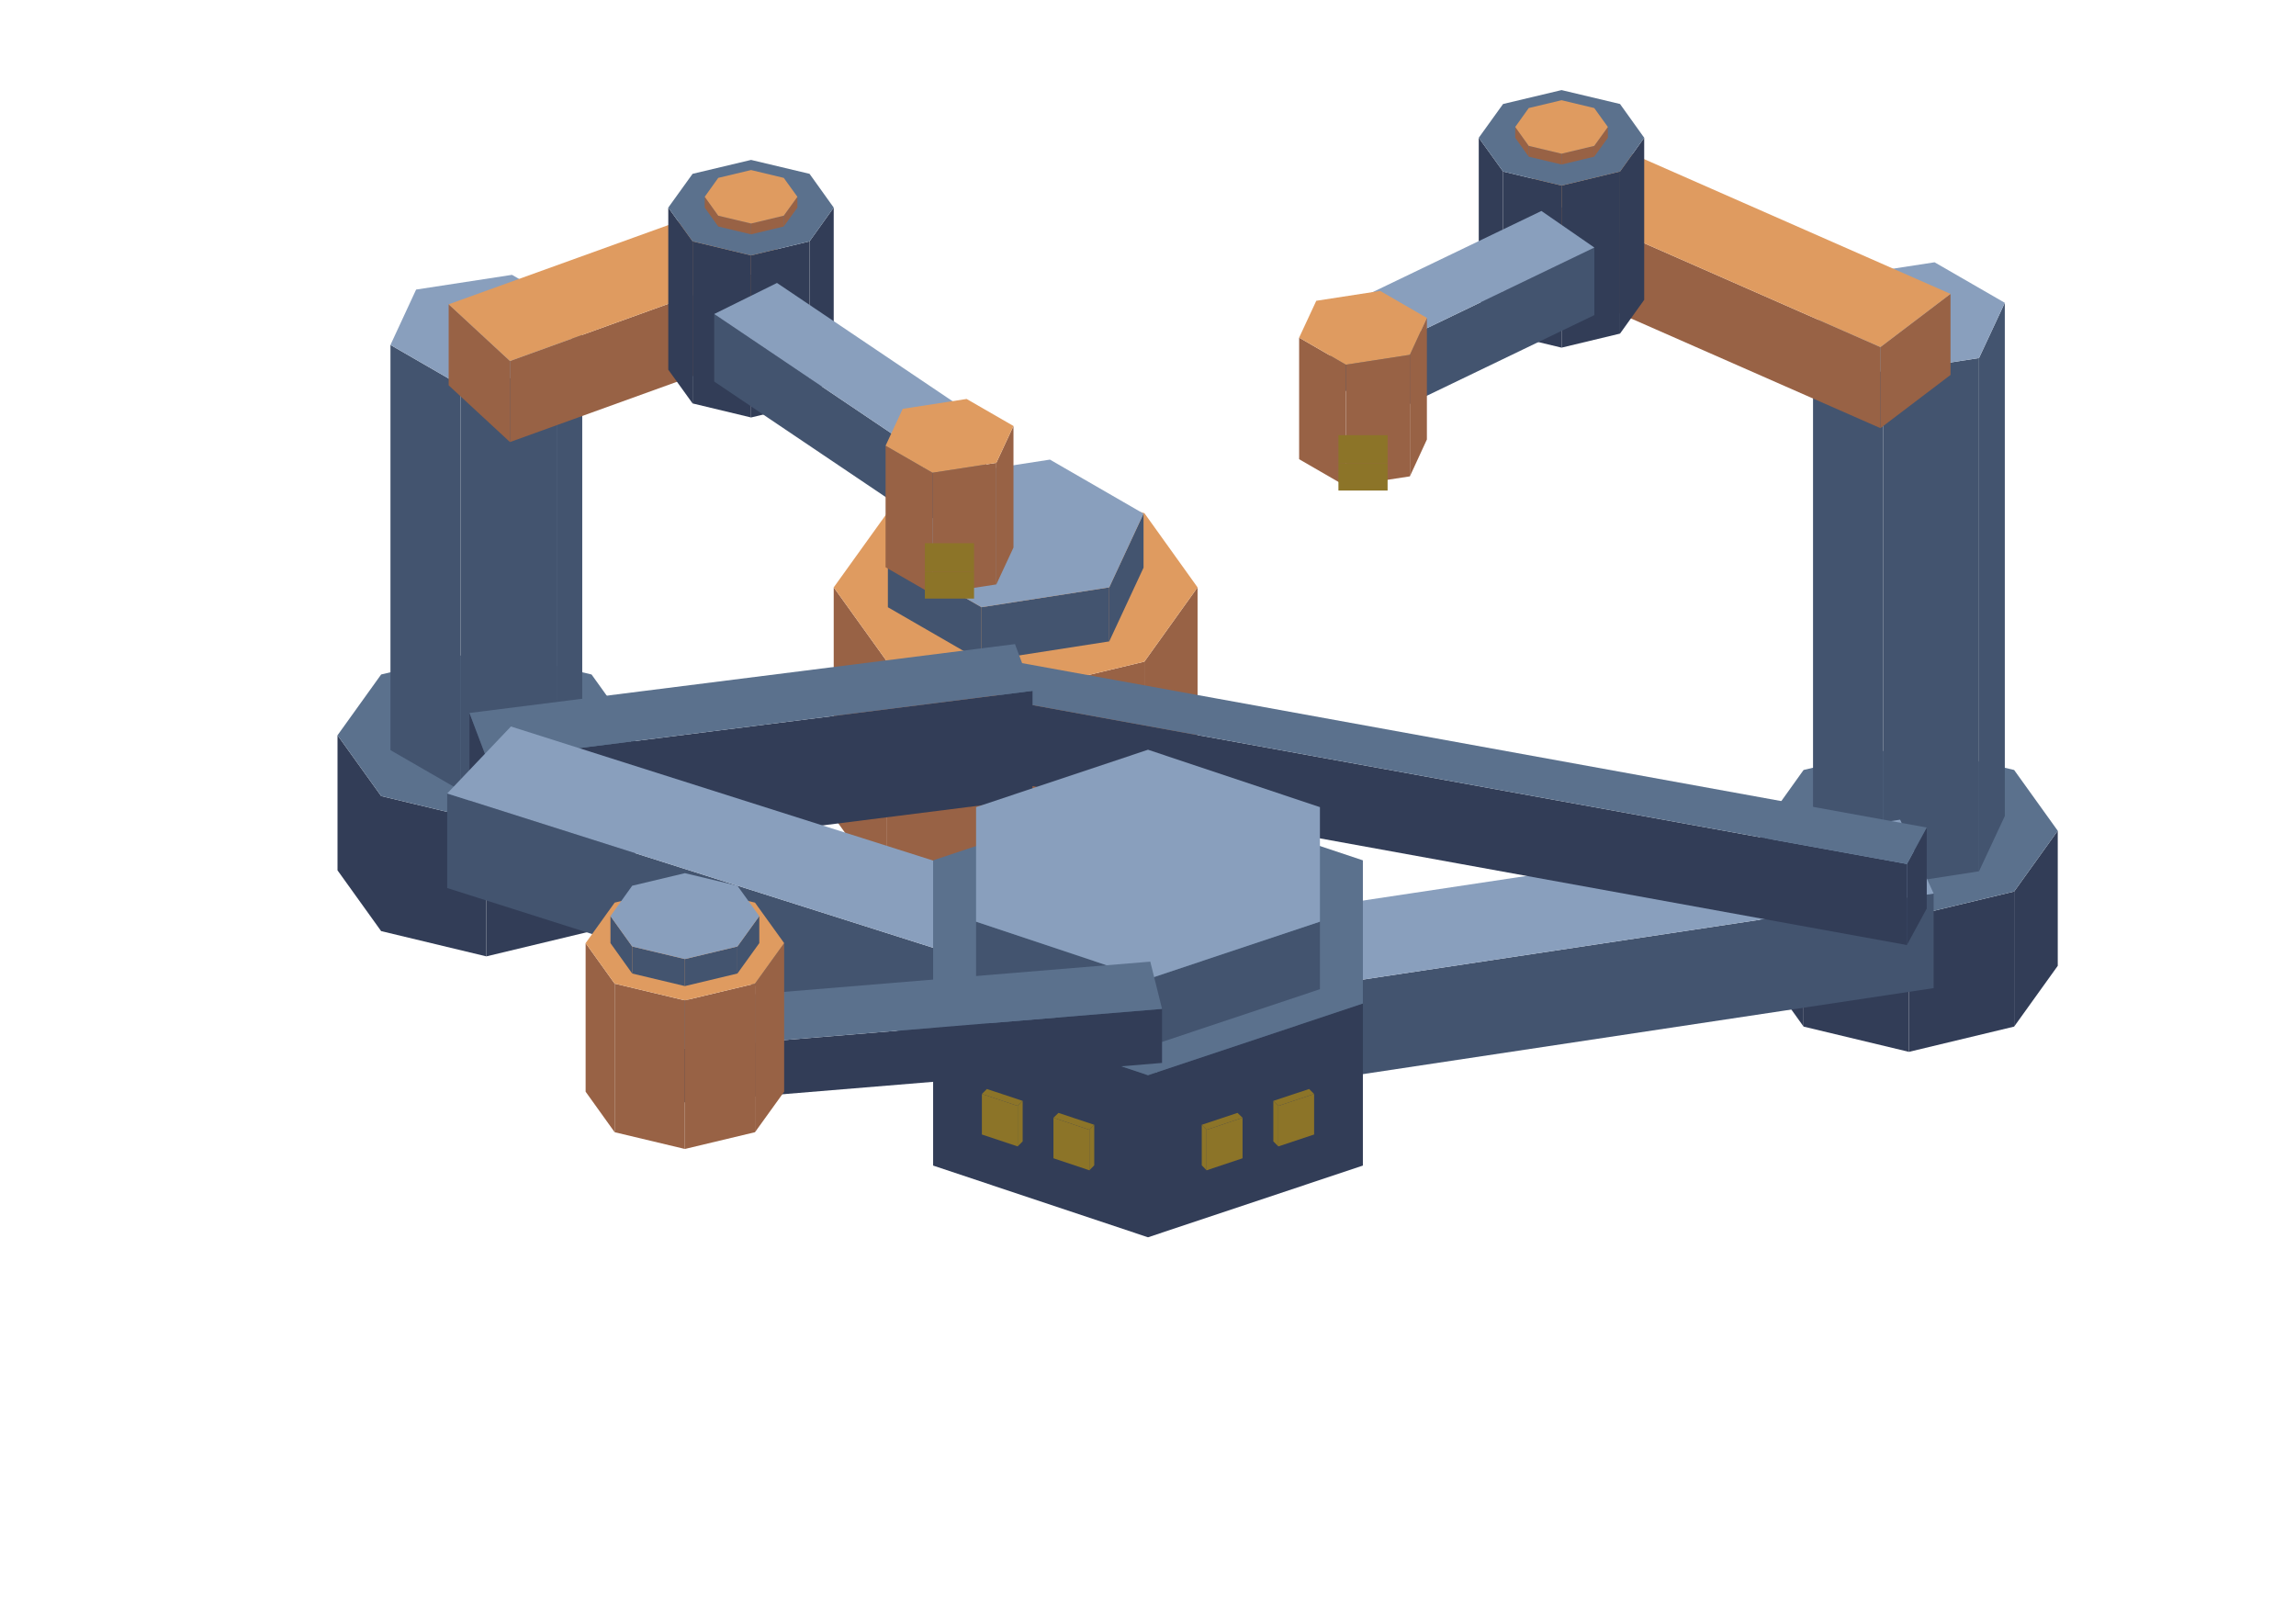
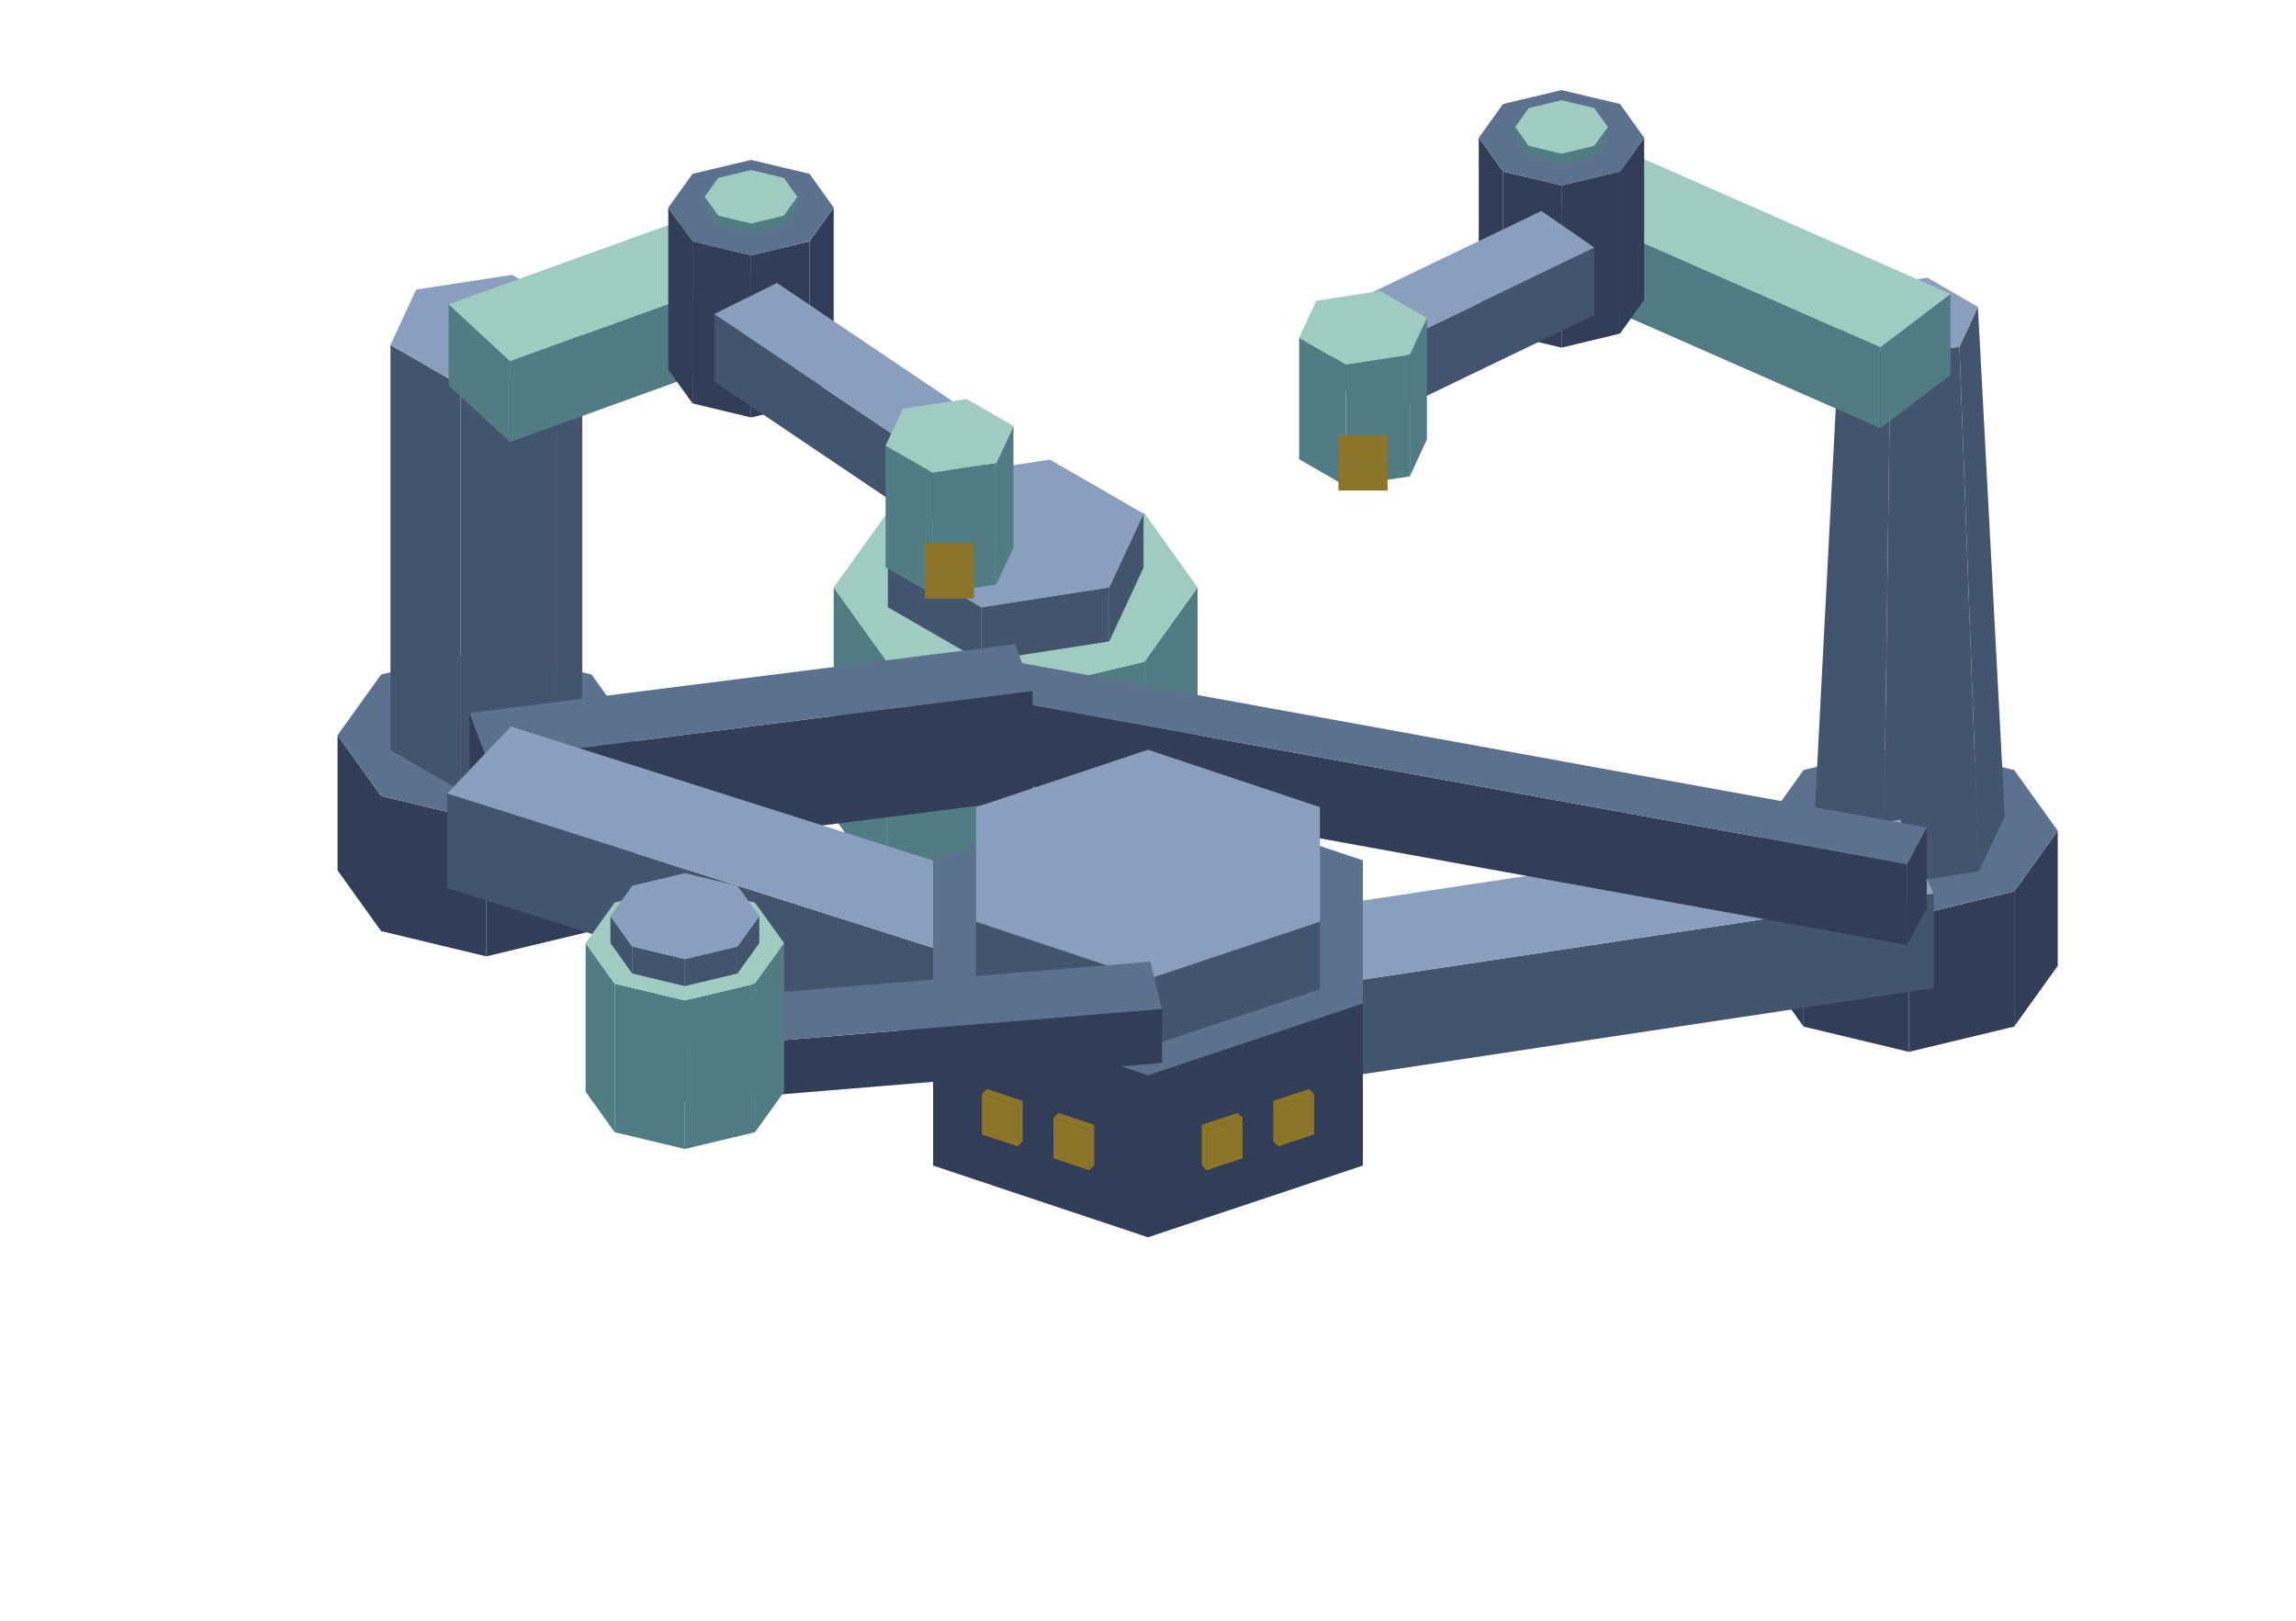
<svg xmlns="http://www.w3.org/2000/svg" width="170" height="120" viewBox="0 0 170 120">
-   <polygon fill="#986245" points="75.2,51.27 84.73,48.99 84.73,65.99 75.2,68.27" />
-   <polygon fill="#986245" points="65.68,48.99 75.2,51.27 75.2,68.27 65.68,65.99" />
-   <polygon fill="#986245" points="61.73,43.49 65.68,48.99 65.68,65.99 61.73,60.49" />
-   <polygon fill="#986245" points="84.73,48.99 88.67,43.49 88.67,60.49 84.73,65.99" />
-   <polygon fill="#df9b60" points="84.73,48.99 75.2,51.27 65.68,48.99 61.73,43.49 65.68,37.99 75.2,35.72 84.73,37.99 88.67,43.49" />
+   <polygon fill="#527c83" points="75.2,51.27 84.73,48.99 84.73,65.99 75.2,68.27" />
+   <polygon fill="#527c83" points="65.68,48.99 75.2,51.27 75.2,68.27 65.68,65.99" />
+   <polygon fill="#527c83" points="61.73,43.49 65.68,48.99 65.68,65.99 61.73,60.49" />
+   <polygon fill="#527c83" points="84.73,48.99 88.67,43.49 88.67,60.49 84.73,65.99" />
+   <polygon fill="#9fcbc1" points="84.73,48.99 75.2,51.27 65.68,48.99 61.73,43.49 65.68,37.99 75.2,35.72 84.73,37.99 88.67,43.49" />
  <polygon fill="#43546f" points="72.67,44.96 82.13,43.49 82.13,47.49 72.67,48.96" />
  <polygon fill="#43546f" points="65.74,40.96 72.67,44.96 72.67,48.96 65.74,44.96" />
  <polygon fill="#43546f" points="82.13,43.49 84.67,38.03 84.67,42.03 82.13,47.49" />
  <polygon fill="#899fbd" points="82.13,43.49 72.67,44.96 65.74,40.96 68.27,35.49 77.74,34.03 84.67,38.03" />
  <polygon fill="#323d57" points="36.01,60.81 43.8,58.94 43.8,68.94 36.01,70.81" />
  <polygon fill="#323d57" points="28.22,58.94 36.01,60.81 36.01,70.81 28.22,68.94" />
  <polygon fill="#323d57" points="24.99,54.44 28.22,58.94 28.22,68.94 24.99,64.44" />
  <polygon fill="#323d57" points="43.8,58.94 47.03,54.44 47.03,64.44 43.8,68.94" />
  <polygon fill="#5b718d" points="43.8,58.94 36.01,60.81 28.22,58.94 24.99,54.44 28.22,49.94 36.01,48.08 43.8,49.94 47.03,54.44" />
  <polygon fill="#43546f" points="34.11,28.54 41.21,27.44 41.21,57.44 34.11,58.54" />
  <polygon fill="#43546f" points="28.91,25.54 34.11,28.54 34.11,58.54 28.91,55.54" />
  <polygon fill="#43546f" points="41.21,27.44 43.11,23.35 43.11,53.35 41.21,57.44" />
  <polygon fill="#899fbd" points="41.21,27.44 34.11,28.54 28.91,25.54 30.81,21.44 37.91,20.35 43.11,23.35" />
-   <polygon fill="#986245" points="37.76,26.73 58.4,19.28 58.4,25.28 37.76,32.73" />
-   <polygon fill="#986245" points="33.22,22.53 37.76,26.73 37.76,32.73 33.22,28.53" />
-   <polygon fill="#df9b60" points="33.22,22.53 53.85,15.09 58.4,19.28 37.76,26.73" />
+   <polygon fill="#527c83" points="37.76,26.73 58.4,19.28 58.4,25.28 37.76,32.73" />
+   <polygon fill="#527c83" points="33.22,22.53 37.76,26.73 37.76,32.73 33.22,28.53" />
+   <polygon fill="#9fcbc1" points="33.22,22.53 53.85,15.09 58.4,19.28 37.76,26.73" />
  <polygon fill="#323d57" points="55.61,18.91 59.94,17.87 59.94,29.87 55.61,30.91" />
  <polygon fill="#323d57" points="51.28,17.87 55.61,18.91 55.61,30.91 51.28,29.87" />
  <polygon fill="#323d57" points="49.48,15.37 51.28,17.87 51.28,29.87 49.48,27.37" />
  <polygon fill="#323d57" points="59.94,17.87 61.73,15.37 61.73,27.37 59.94,29.87" />
  <polygon fill="#5b718d" points="59.94,17.87 55.61,18.91 51.28,17.87 49.48,15.37 51.28,12.87 55.61,11.84 59.94,12.87 61.73,15.37" />
  <polygon fill="#43546f" points="68.38,33.69 73.03,31.39 73.03,36.39 68.38,38.69" />
  <polygon fill="#43546f" points="52.88,23.25 68.38,33.69 68.38,38.69 52.88,28.25" />
  <polygon fill="#899fbd" points="57.53,20.95 73.03,31.39 68.38,33.69 52.88,23.25" />
-   <polygon fill="#986245" points="55.61,16.55 58.03,15.97 58.03,16.77 55.61,17.35" />
-   <polygon fill="#986245" points="53.18,15.97 55.61,16.55 55.61,17.35 53.18,16.77" />
-   <polygon fill="#986245" points="52.18,14.57 53.18,15.97 53.18,16.77 52.18,15.37" />
-   <polygon fill="#986245" points="58.03,15.97 59.04,14.57 59.04,15.37 58.03,16.77" />
-   <polygon fill="#df9b60" points="58.03,15.97 55.61,16.55 53.18,15.97 52.18,14.57 53.18,13.17 55.61,12.59 58.03,13.17 59.04,14.57" />
-   <polygon fill="#986245" points="69.04,35 73.77,34.27 73.77,43.27 69.04,44" />
-   <polygon fill="#986245" points="65.57,33 69.04,35 69.04,44 65.57,42" />
-   <polygon fill="#986245" points="73.77,34.27 75.04,31.54 75.04,40.54 73.77,43.27" />
-   <polygon fill="#df9b60" points="73.77,34.27 69.04,35 65.57,33 66.84,30.27 71.57,29.54 75.04,31.54" />
+   <polygon fill="#527c83" points="55.61,16.55 58.03,15.97 58.03,16.77 55.61,17.35" />
+   <polygon fill="#527c83" points="53.18,15.97 55.61,16.55 55.61,17.35 53.18,16.77" />
+   <polygon fill="#527c83" points="52.18,14.57 53.18,15.97 53.18,16.77 52.18,15.37" />
+   <polygon fill="#527c83" points="58.03,15.97 59.04,14.57 59.04,15.37 58.03,16.77" />
+   <polygon fill="#9fcbc1" points="58.03,15.97 55.61,16.55 53.18,15.97 52.18,14.57 53.18,13.17 55.61,12.59 58.03,13.17 59.04,14.57" />
+   <polygon fill="#527c83" points="69.04,35 73.77,34.27 73.77,43.27 69.04,44" />
+   <polygon fill="#527c83" points="65.57,33 69.04,35 69.04,44 65.57,42" />
+   <polygon fill="#527c83" points="73.77,34.27 75.04,31.54 75.04,40.54 73.77,43.27" />
+   <polygon fill="#9fcbc1" points="73.77,34.27 69.04,35 65.57,33 66.84,30.27 71.57,29.54 75.04,31.54" />
  <polygon fill="#8c7428" points="68.48,42.32 72.12,42.32 72.12,44.32 68.48,44.32" />
  <polygon fill="#8c7428" points="72.12,42.32 68.48,42.32 68.48,40.22 72.12,40.22" />
  <polygon fill="#323d57" points="141.34,67.88 149.13,66.01 149.13,76.01 141.34,77.88" />
  <polygon fill="#323d57" points="133.54,66.01 141.34,67.88 141.34,77.88 133.54,76.01" />
  <polygon fill="#323d57" points="130.32,61.51 133.54,66.01 133.54,76.01 130.32,71.51" />
  <polygon fill="#323d57" points="149.13,66.01 152.36,61.51 152.36,71.51 149.13,76.01" />
  <polygon fill="#5b718d" points="149.13,66.01 141.34,67.88 133.54,66.01 130.32,61.51 133.54,57.01 141.34,55.15 149.13,57.01 152.36,61.51" />
-   <polygon fill="#43546f" points="139.44,27.61 146.53,26.51 146.53,64.51 139.44,65.61" />
-   <polygon fill="#43546f" points="134.24,24.61 139.44,27.61 139.44,65.61 134.24,62.61" />
-   <polygon fill="#43546f" points="146.53,26.51 148.44,22.42 148.44,60.42 146.53,64.51" />
-   <polygon fill="#899fbd" points="146.53,26.51 139.44,27.61 134.24,24.61 136.14,20.51 143.24,19.42 148.44,22.42" />
-   <polygon fill="#986245" points="112.53,13.96 139.23,25.7 139.23,31.7 112.53,19.96" />
-   <polygon fill="#986245" points="139.23,25.7 144.42,21.76 144.42,27.76 139.23,31.7" />
-   <polygon fill="#df9b60" points="139.23,25.7 112.53,13.96 117.73,10.02 144.42,21.76" />
+   <polygon fill="#43546f" points="139.97,26.47 145.08,25.67 146.53,64.51 139.44,65.61" />
+   <polygon fill="#43546f" points="136.23,24.31 139.97,26.47 139.44,65.61 134.24,62.61" />
+   <polygon fill="#43546f" points="145.08,25.67 146.45,22.72 148.44,60.42 146.53,64.51" />
+   <polygon fill="#899fbd" points="145.08,25.67 139.97,26.47 136.23,24.31 137.6,21.35 142.71,20.56 146.45,22.72" />
+   <polygon fill="#527c83" points="112.53,13.96 139.23,25.7 139.23,31.7 112.53,19.96" />
+   <polygon fill="#527c83" points="139.23,25.7 144.42,21.76 144.42,27.76 139.23,31.7" />
+   <polygon fill="#9fcbc1" points="139.23,25.7 112.53,13.96 117.73,10.02 144.42,21.76" />
  <polygon fill="#323d57" points="115.62,13.74 119.95,12.7 119.95,24.7 115.62,25.74" />
  <polygon fill="#323d57" points="111.29,12.7 115.62,13.74 115.62,25.74 111.29,24.7" />
  <polygon fill="#323d57" points="109.49,10.2 111.29,12.7 111.29,24.7 109.49,22.2" />
  <polygon fill="#323d57" points="119.95,12.7 121.74,10.2 121.74,22.2 119.95,24.7" />
  <polygon fill="#5b718d" points="119.95,12.7 115.62,13.74 111.29,12.7 109.49,10.2 111.29,7.7 115.62,6.67 119.95,7.7 121.74,10.2" />
  <polygon fill="#43546f" points="102.41,25.86 118.05,18.33 118.05,23.33 102.41,30.86" />
  <polygon fill="#43546f" points="98.49,23.14 102.41,25.86 102.41,30.86 98.49,28.14" />
  <polygon fill="#899fbd" points="118.05,18.33 102.41,25.86 98.49,23.14 114.13,15.62" />
-   <polygon fill="#986245" points="115.62,11.38 118.04,10.8 118.04,11.6 115.62,12.18" />
-   <polygon fill="#986245" points="113.19,10.8 115.62,11.38 115.62,12.18 113.19,11.6" />
-   <polygon fill="#986245" points="112.19,9.4 113.19,10.8 113.19,11.6 112.19,10.2" />
-   <polygon fill="#986245" points="118.04,10.8 119.05,9.4 119.05,10.2 118.04,11.6" />
-   <polygon fill="#df9b60" points="118.04,10.8 115.62,11.38 113.19,10.8 112.19,9.4 113.19,8 115.62,7.42 118.04,8 119.05,9.4" />
-   <polygon fill="#986245" points="99.65,27 104.39,26.27 104.39,35.27 99.65,36" />
-   <polygon fill="#986245" points="96.19,25 99.65,27 99.65,36 96.19,34" />
-   <polygon fill="#986245" points="104.39,26.27 105.65,23.54 105.65,32.54 104.39,35.27" />
-   <polygon fill="#df9b60" points="104.39,26.27 99.65,27 96.19,25 97.46,22.27 102.19,21.54 105.65,23.54" />
+   <polygon fill="#527c83" points="115.62,11.38 118.04,10.8 118.04,11.6 115.62,12.18" />
+   <polygon fill="#527c83" points="113.19,10.8 115.62,11.38 115.62,12.18 113.19,11.6" />
+   <polygon fill="#527c83" points="112.19,9.4 113.19,10.8 113.19,11.6 112.19,10.2" />
+   <polygon fill="#527c83" points="118.04,10.8 119.05,9.4 119.05,10.2 118.04,11.6" />
+   <polygon fill="#9fcbc1" points="118.04,10.8 115.62,11.38 113.19,10.8 112.19,9.4 113.19,8 115.62,7.42 118.04,8 119.05,9.4" />
+   <polygon fill="#527c83" points="99.65,27 104.39,26.27 104.39,35.27 99.65,36" />
+   <polygon fill="#527c83" points="96.19,25 99.65,27 99.65,36 96.19,34" />
+   <polygon fill="#527c83" points="104.39,26.27 105.65,23.54 105.65,32.54 104.39,35.27" />
+   <polygon fill="#9fcbc1" points="104.39,26.27 99.65,27 96.19,25 97.46,22.27 102.19,21.54 105.65,23.54" />
  <polygon fill="#8c7428" points="99.1,34.32 102.74,34.32 102.74,36.32 99.1,36.32" />
  <polygon fill="#8c7428" points="102.74,34.32 99.1,34.32 99.1,32.22 102.74,32.22" />
  <polygon fill="#43546f" points="85.64,74.83 143.17,66.16 143.17,73.16 85.64,81.83" />
  <polygon fill="#43546f" points="83.17,69.35 85.64,74.83 85.64,81.83 83.17,76.35" />
  <polygon fill="#899fbd" points="143.17,66.16 85.64,74.83 83.17,69.35 140.69,60.69" />
  <polygon fill="#323d57" points="73.88,51.74 141.19,63.97 141.19,69.97 73.88,57.74" />
  <polygon fill="#323d57" points="141.19,63.97 142.66,61.27 142.66,67.27 141.19,69.97" />
  <polygon fill="#5b718d" points="141.19,63.97 73.88,51.74 75.35,49.04 142.66,61.27" />
  <polygon fill="#323d57" points="36.07,56.25 76.45,51.15 76.45,59.15 36.07,64.25" />
  <polygon fill="#323d57" points="34.76,52.79 36.07,56.25 36.07,64.25 34.76,60.79" />
  <polygon fill="#5b718d" points="76.45,51.15 36.07,56.25 34.76,52.79 75.15,47.69" />
  <polygon fill="#43546f" points="83.18,74.65 87.9,69.69 87.9,76.69 83.18,81.65" />
  <polygon fill="#43546f" points="33.11,58.75 83.18,74.65 83.18,81.65 33.11,65.75" />
  <polygon fill="#899fbd" points="37.83,53.79 87.9,69.69 83.18,74.65 33.11,58.75" />
  <polygon fill="#323d57" points="69.09,74.3 85,79.61 85,91.61 69.09,86.3" />
  <polygon fill="#323d57" points="85,79.61 100.91,74.3 100.91,86.3 85,91.61" />
  <polygon fill="#5b718d" points="85,79.61 69.09,74.3 69.09,63.7 85,58.39 100.91,63.7 100.91,74.3" />
  <polygon fill="#43546f" points="72.27,68.24 85,72.49 85,77.49 72.27,73.24" />
  <polygon fill="#43546f" points="85,72.49 97.73,68.24 97.73,73.24 85,77.49" />
  <polygon fill="#899fbd" points="85,72.49 72.27,68.24 72.27,59.76 85,55.51 97.73,59.76 97.73,68.24" />
  <polygon fill="#8c7428" points="78,82.76 80.66,83.65 80.66,86.65 78,85.76" />
  <polygon fill="#8c7428" points="80.66,83.65 81.02,83.28 81.02,86.28 80.66,86.65" />
  <polygon fill="#8c7428" points="80.66,83.65 78,82.76 78.37,82.4 81.02,83.28" />
  <polygon fill="#8c7428" points="72.7,81 75.35,81.88 75.35,84.88 72.7,84" />
  <polygon fill="#8c7428" points="75.35,81.88 75.72,81.51 75.72,84.51 75.35,84.88" />
  <polygon fill="#8c7428" points="75.35,81.88 72.7,81 73.07,80.63 75.72,81.51" />
  <polygon fill="#8c7428" points="94.65,81.88 97.3,81 97.3,84 94.65,84.88" />
  <polygon fill="#8c7428" points="94.28,81.51 94.65,81.88 94.65,84.88 94.28,84.51" />
  <polygon fill="#8c7428" points="97.3,81 94.65,81.88 94.28,81.51 96.93,80.63" />
  <polygon fill="#8c7428" points="89.34,83.65 92,82.76 92,85.76 89.34,86.65" />
  <polygon fill="#8c7428" points="88.98,83.28 89.34,83.65 89.34,86.65 88.98,86.28" />
  <polygon fill="#8c7428" points="92,82.76 89.34,83.65 88.98,83.28 91.63,82.4" />
  <polygon fill="#323d57" points="50.53,77.63 86.04,74.7 86.04,78.7 50.53,81.63" />
  <polygon fill="#323d57" points="49.67,74.13 50.53,77.63 50.53,81.63 49.67,78.13" />
  <polygon fill="#5b718d" points="86.04,74.7 50.53,77.63 49.67,74.13 85.17,71.2" />
-   <polygon fill="#986245" points="50.71,74.07 55.9,72.83 55.9,83.83 50.71,85.07" />
-   <polygon fill="#986245" points="45.51,72.83 50.71,74.07 50.71,85.07 45.51,83.83" />
-   <polygon fill="#986245" points="43.36,69.83 45.51,72.83 45.51,83.83 43.36,80.83" />
-   <polygon fill="#986245" points="55.9,72.83 58.06,69.83 58.06,80.83 55.9,83.83" />
-   <polygon fill="#df9b60" points="55.9,72.83 50.71,74.07 45.51,72.83 43.36,69.83 45.51,66.83 50.71,65.59 55.9,66.83 58.06,69.83" />
+   <polygon fill="#527c83" points="50.71,74.07 55.9,72.83 55.9,83.83 50.71,85.07" />
+   <polygon fill="#527c83" points="45.51,72.83 50.71,74.07 50.71,85.07 45.51,83.83" />
+   <polygon fill="#527c83" points="43.36,69.83 45.51,72.83 45.51,83.83 43.36,80.83" />
+   <polygon fill="#527c83" points="55.9,72.83 58.06,69.83 58.06,80.83 55.9,83.83" />
+   <polygon fill="#9fcbc1" points="55.9,72.83 50.71,74.07 45.51,72.83 43.36,69.83 45.51,66.83 50.71,65.59 55.9,66.83 58.06,69.83" />
  <polygon fill="#43546f" points="50.71,71.01 54.6,70.08 54.6,72.08 50.71,73.01" />
  <polygon fill="#43546f" points="46.81,70.08 50.71,71.01 50.71,73.01 46.81,72.08" />
  <polygon fill="#43546f" points="45.2,67.83 46.81,70.08 46.81,72.08 45.2,69.83" />
  <polygon fill="#43546f" points="54.6,70.08 56.22,67.83 56.22,69.83 54.6,72.08" />
  <polygon fill="#899fbd" points="54.6,70.08 50.71,71.01 46.81,70.08 45.2,67.83 46.81,65.58 50.71,64.65 54.6,65.58 56.22,67.83" />
</svg>
